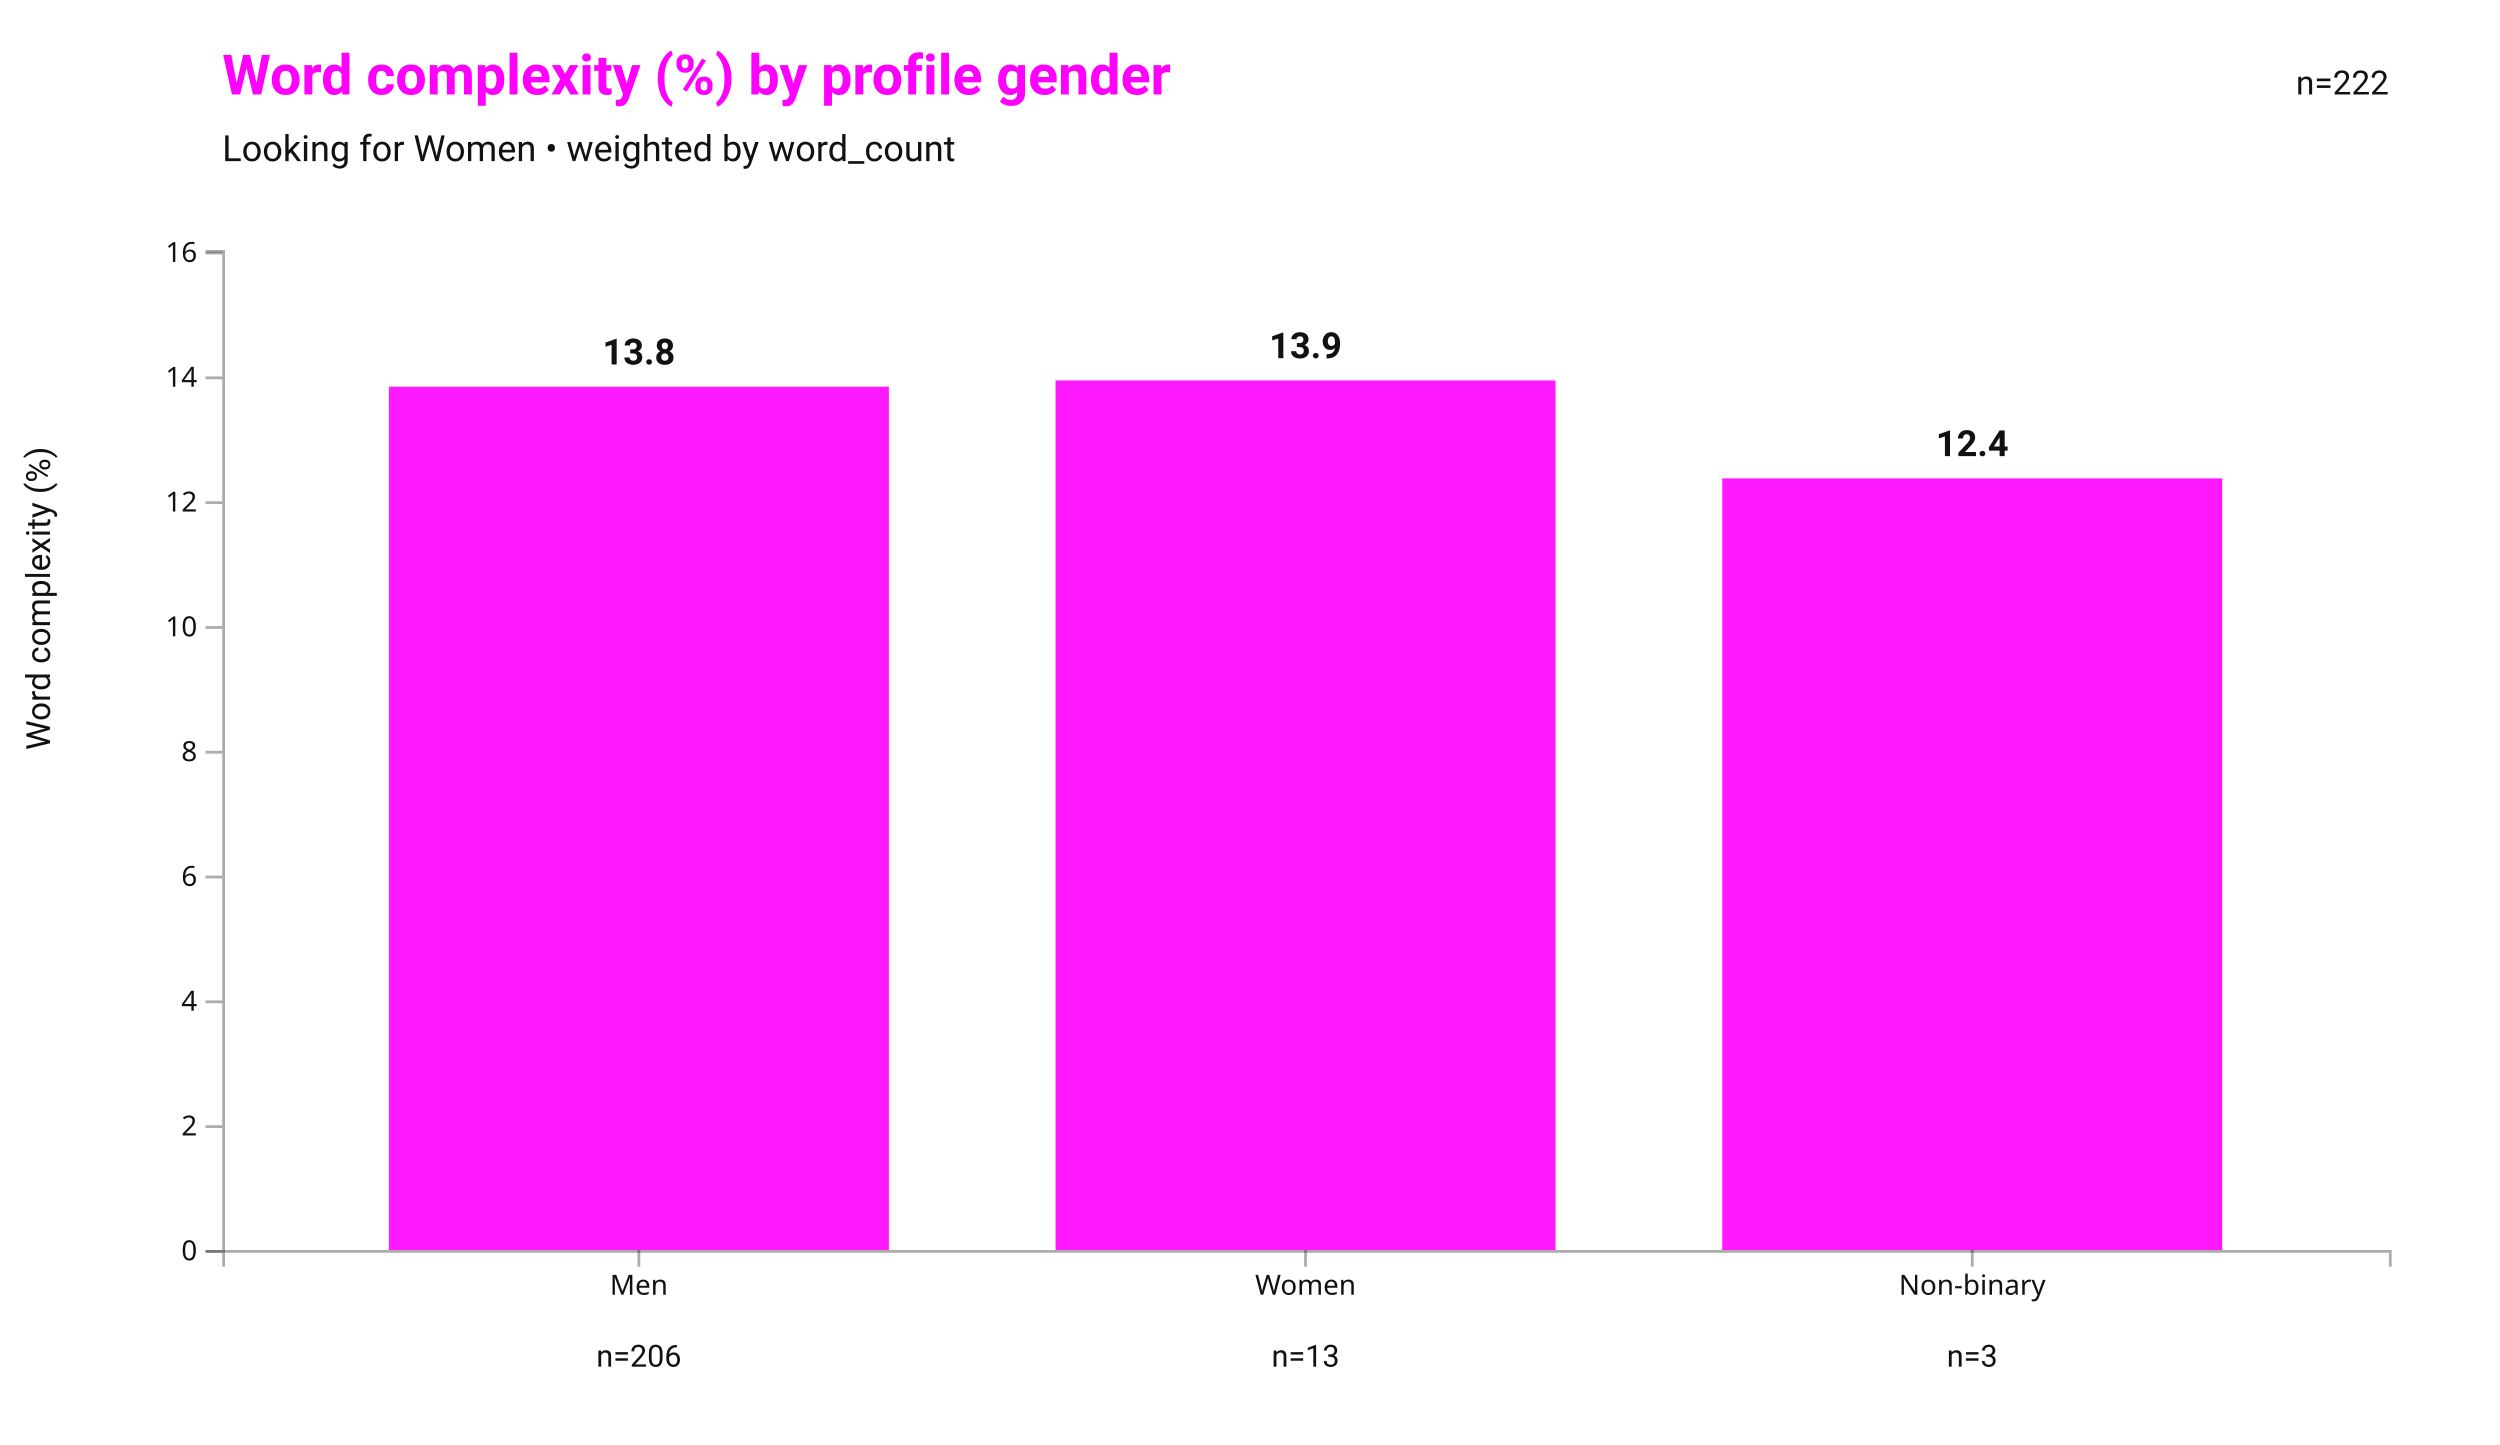
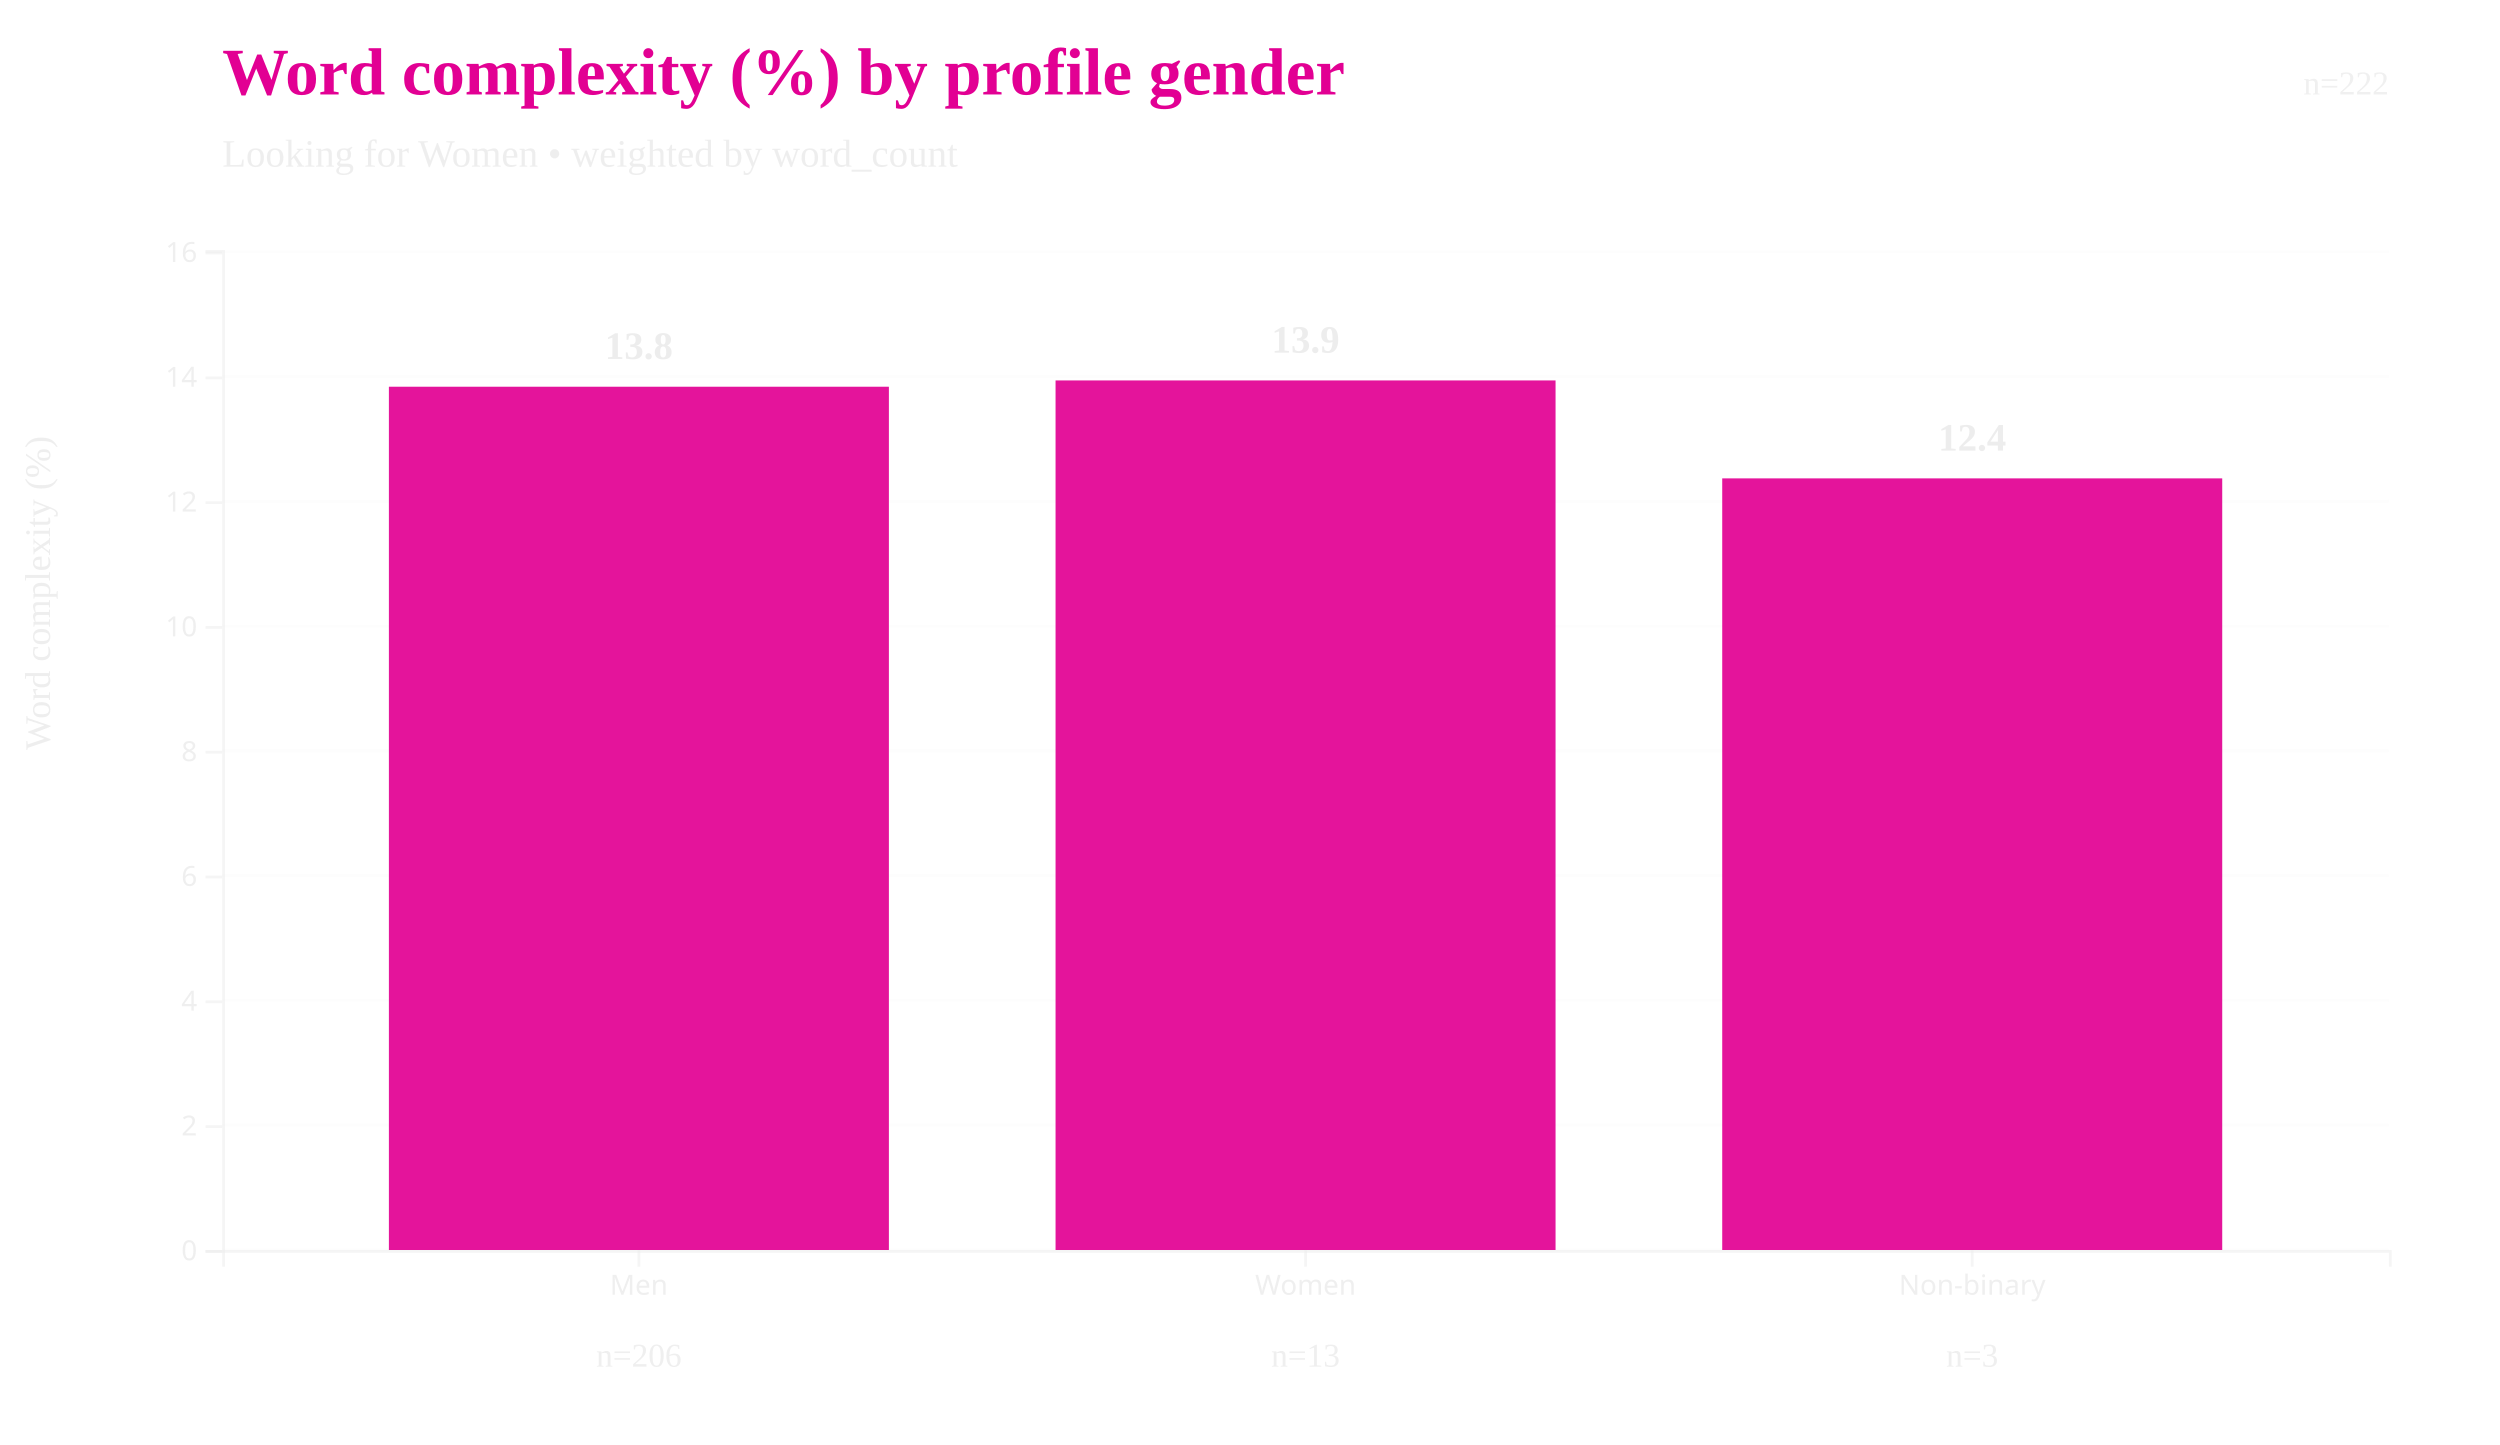
- <svg xmlns="http://www.w3.org/2000/svg" width="900" height="520" style="background: white; font-family: -apple-system, BlinkMacSystemFont, &quot;Segoe UI&quot;, Roboto, Helvetica, Arial, sans-serif; fill: #111111;">
-   <text x="80" y="34" font-size="20" font-weight="700" fill="fuchsia">Word complexity (%) by profile gender</text>
-   <text x="80" y="58" font-size="13" fill="#111111">Looking for Women • weighted by word_count</text>
-   <text x="860" y="34" text-anchor="end" font-size="12" fill="#111111">n=222</text>
+ <svg xmlns="http://www.w3.org/2000/svg" width="900" height="520" style="background: rgb(0, 0, 0); font-family: ui-serif, Georgia, &quot;Times New Roman&quot;, Times, serif; fill: #EDEDED;">
+   <text x="80" y="34" font-size="24" font-weight="700" fill="#e20093ff">Word complexity (%) by profile gender</text>
+   <text x="80" y="60" font-size="14" fill="#EDEDED" opacity="0.92">Looking for Women • weighted by word_count</text>
+   <text x="860" y="34" text-anchor="end" font-size="12" fill="#EDEDED" opacity="0.85">n=222</text>
  <g transform="translate(80,90)">
+     <g>
+       <line class="grid" x1="0" x2="780" y1="360" y2="360" stroke="rgba(237,237,237,0.12)" stroke-width="1" />
+       <line class="grid" x1="0" x2="780" y1="315.075" y2="315.075" stroke="rgba(237,237,237,0.12)" stroke-width="1" />
+       <line class="grid" x1="0" x2="780" y1="270.151" y2="270.151" stroke="rgba(237,237,237,0.12)" stroke-width="1" />
+       <line class="grid" x1="0" x2="780" y1="225.226" y2="225.226" stroke="rgba(237,237,237,0.12)" stroke-width="1" />
+       <line class="grid" x1="0" x2="780" y1="180.302" y2="180.302" stroke="rgba(237,237,237,0.12)" stroke-width="1" />
+       <line class="grid" x1="0" x2="780" y1="135.377" y2="135.377" stroke="rgba(237,237,237,0.12)" stroke-width="1" />
+       <line class="grid" x1="0" x2="780" y1="90.453" y2="90.453" stroke="rgba(237,237,237,0.12)" stroke-width="1" />
+       <line class="grid" x1="0" x2="780" y1="45.528" y2="45.528" stroke="rgba(237,237,237,0.12)" stroke-width="1" />
+       <line class="grid" x1="0" x2="780" y1="0.604" y2="0.604" stroke="rgba(237,237,237,0.12)" stroke-width="1" />
+     </g>
    <g fill="none" font-size="10" font-family="sans-serif" text-anchor="end">
-       <path class="domain" stroke="#111111" d="M-6,360.5H0.5V0.5H-6" opacity="0.35" />
+       <path class="domain" stroke="rgba(237,237,237,0.55)" d="M-6,360.5H0.5V0.5H-6" opacity="1" />
      <g class="tick" opacity="1" transform="translate(0,360.5)">
-         <line stroke="#111111" x2="-6" opacity="0.35" />
-         <text fill="#111111" x="-9" dy="0.32em">0</text>
+         <line stroke="rgba(237,237,237,0.55)" x2="-6" opacity="1" />
+         <text fill="#EDEDED" x="-9" dy="0.32em" opacity="0.9">0</text>
      </g>
      <g class="tick" opacity="1" transform="translate(0,315.5755)">
-         <line stroke="#111111" x2="-6" opacity="0.35" />
-         <text fill="#111111" x="-9" dy="0.32em">2</text>
+         <line stroke="rgba(237,237,237,0.55)" x2="-6" opacity="1" />
+         <text fill="#EDEDED" x="-9" dy="0.32em" opacity="0.9">2</text>
      </g>
      <g class="tick" opacity="1" transform="translate(0,270.651)">
-         <line stroke="#111111" x2="-6" opacity="0.35" />
-         <text fill="#111111" x="-9" dy="0.32em">4</text>
+         <line stroke="rgba(237,237,237,0.55)" x2="-6" opacity="1" />
+         <text fill="#EDEDED" x="-9" dy="0.32em" opacity="0.9">4</text>
      </g>
      <g class="tick" opacity="1" transform="translate(0,225.7265)">
-         <line stroke="#111111" x2="-6" opacity="0.35" />
-         <text fill="#111111" x="-9" dy="0.32em">6</text>
+         <line stroke="rgba(237,237,237,0.55)" x2="-6" opacity="1" />
+         <text fill="#EDEDED" x="-9" dy="0.32em" opacity="0.9">6</text>
      </g>
      <g class="tick" opacity="1" transform="translate(0,180.802)">
-         <line stroke="#111111" x2="-6" opacity="0.35" />
-         <text fill="#111111" x="-9" dy="0.32em">8</text>
+         <line stroke="rgba(237,237,237,0.55)" x2="-6" opacity="1" />
+         <text fill="#EDEDED" x="-9" dy="0.32em" opacity="0.9">8</text>
      </g>
      <g class="tick" opacity="1" transform="translate(0,135.8775)">
-         <line stroke="#111111" x2="-6" opacity="0.35" />
-         <text fill="#111111" x="-9" dy="0.32em">10</text>
+         <line stroke="rgba(237,237,237,0.55)" x2="-6" opacity="1" />
+         <text fill="#EDEDED" x="-9" dy="0.32em" opacity="0.9">10</text>
      </g>
      <g class="tick" opacity="1" transform="translate(0,90.95298)">
-         <line stroke="#111111" x2="-6" opacity="0.35" />
-         <text fill="#111111" x="-9" dy="0.32em">12</text>
+         <line stroke="rgba(237,237,237,0.55)" x2="-6" opacity="1" />
+         <text fill="#EDEDED" x="-9" dy="0.32em" opacity="0.9">12</text>
      </g>
      <g class="tick" opacity="1" transform="translate(0,46.02847)">
-         <line stroke="#111111" x2="-6" opacity="0.35" />
-         <text fill="#111111" x="-9" dy="0.32em">14</text>
+         <line stroke="rgba(237,237,237,0.55)" x2="-6" opacity="1" />
+         <text fill="#EDEDED" x="-9" dy="0.32em" opacity="0.9">14</text>
      </g>
      <g class="tick" opacity="1" transform="translate(0,1.103967)">
-         <line stroke="#111111" x2="-6" opacity="0.35" />
-         <text fill="#111111" x="-9" dy="0.32em">16</text>
+         <line stroke="rgba(237,237,237,0.55)" x2="-6" opacity="1" />
+         <text fill="#EDEDED" x="-9" dy="0.32em" opacity="0.9">16</text>
      </g>
    </g>
    <g transform="translate(0,360)" fill="none" font-size="10" font-family="sans-serif" text-anchor="middle">
-       <path class="domain" stroke="#111111" d="M0.5,6V0.5H780.5V6" opacity="0.35" />
+       <path class="domain" stroke="rgba(237,237,237,0.55)" d="M0.5,6V0.5H780.5V6" opacity="1" />
      <g class="tick" opacity="1" transform="translate(150,0)">
-         <line stroke="#111111" y2="6" opacity="0.35" />
-         <text fill="#111111" y="9" dy="0.71em">Men</text>
+         <line stroke="rgba(237,237,237,0.55)" y2="6" opacity="1" />
+         <text fill="#EDEDED" y="9" dy="0.71em" opacity="0.9">Men</text>
      </g>
      <g class="tick" opacity="1" transform="translate(390,0)">
-         <line stroke="#111111" y2="6" opacity="0.35" />
-         <text fill="#111111" y="9" dy="0.71em">Women</text>
+         <line stroke="rgba(237,237,237,0.55)" y2="6" opacity="1" />
+         <text fill="#EDEDED" y="9" dy="0.71em" opacity="0.9">Women</text>
      </g>
      <g class="tick" opacity="1" transform="translate(630,0)">
-         <line stroke="#111111" y2="6" opacity="0.35" />
-         <text fill="#111111" y="9" dy="0.71em">Non-binary</text>
+         <line stroke="rgba(237,237,237,0.55)" y2="6" opacity="1" />
+         <text fill="#EDEDED" y="9" dy="0.71em" opacity="0.9">Non-binary</text>
      </g>
    </g>
    <g>
-       <rect x="60" y="49.221" width="180" height="310.779" fill="fuchsia" opacity="0.9" />
-       <rect x="300" y="46.957" width="180" height="313.043" fill="fuchsia" opacity="0.9" />
-       <rect x="540" y="82.213" width="180" height="277.787" fill="fuchsia" opacity="0.9" />
+       <rect x="60" y="49.221" width="180" height="310.779" fill="#e20093ff" opacity="0.92" />
+       <rect x="300" y="46.957" width="180" height="313.043" fill="#e20093ff" opacity="0.92" />
+       <rect x="540" y="82.213" width="180" height="277.787" fill="#e20093ff" opacity="0.92" />
    </g>
    <g>
-       <text class="value" x="150" y="41.221" text-anchor="middle" font-size="13" font-weight="700" fill="#111111">13.8</text>
-       <text class="value" x="390" y="38.957" text-anchor="middle" font-size="13" font-weight="700" fill="#111111">13.9</text>
-       <text class="value" x="630" y="74.213" text-anchor="middle" font-size="13" font-weight="700" fill="#111111">12.4</text>
+       <text class="value" x="150" y="39.221" text-anchor="middle" font-size="14" font-weight="700" fill="#EDEDED">13.8</text>
+       <text class="value" x="390" y="36.957" text-anchor="middle" font-size="14" font-weight="700" fill="#EDEDED">13.9</text>
+       <text class="value" x="630" y="72.213" text-anchor="middle" font-size="14" font-weight="700" fill="#EDEDED">12.4</text>
    </g>
    <g>
-       <text class="n" x="150" y="402" text-anchor="middle" font-size="11" fill="#111111">n=206</text>
-       <text class="n" x="390" y="402" text-anchor="middle" font-size="11" fill="#111111">n=13</text>
-       <text class="n" x="630" y="402" text-anchor="middle" font-size="11" fill="#111111">n=3</text>
+       <text class="n" x="150" y="402" text-anchor="middle" font-size="12" fill="#EDEDED" opacity="0.9">n=206</text>
+       <text class="n" x="390" y="402" text-anchor="middle" font-size="12" fill="#EDEDED" opacity="0.9">n=13</text>
+       <text class="n" x="630" y="402" text-anchor="middle" font-size="12" fill="#EDEDED" opacity="0.9">n=3</text>
    </g>
  </g>
-   <text x="18" y="270" transform="rotate(-90, 18, 270)" font-size="12" fill="#111111">Word complexity (%)</text>
+   <text x="18" y="270" transform="rotate(-90, 18, 270)" font-size="13" fill="#EDEDED" opacity="0.95">Word complexity (%)</text>
</svg>
